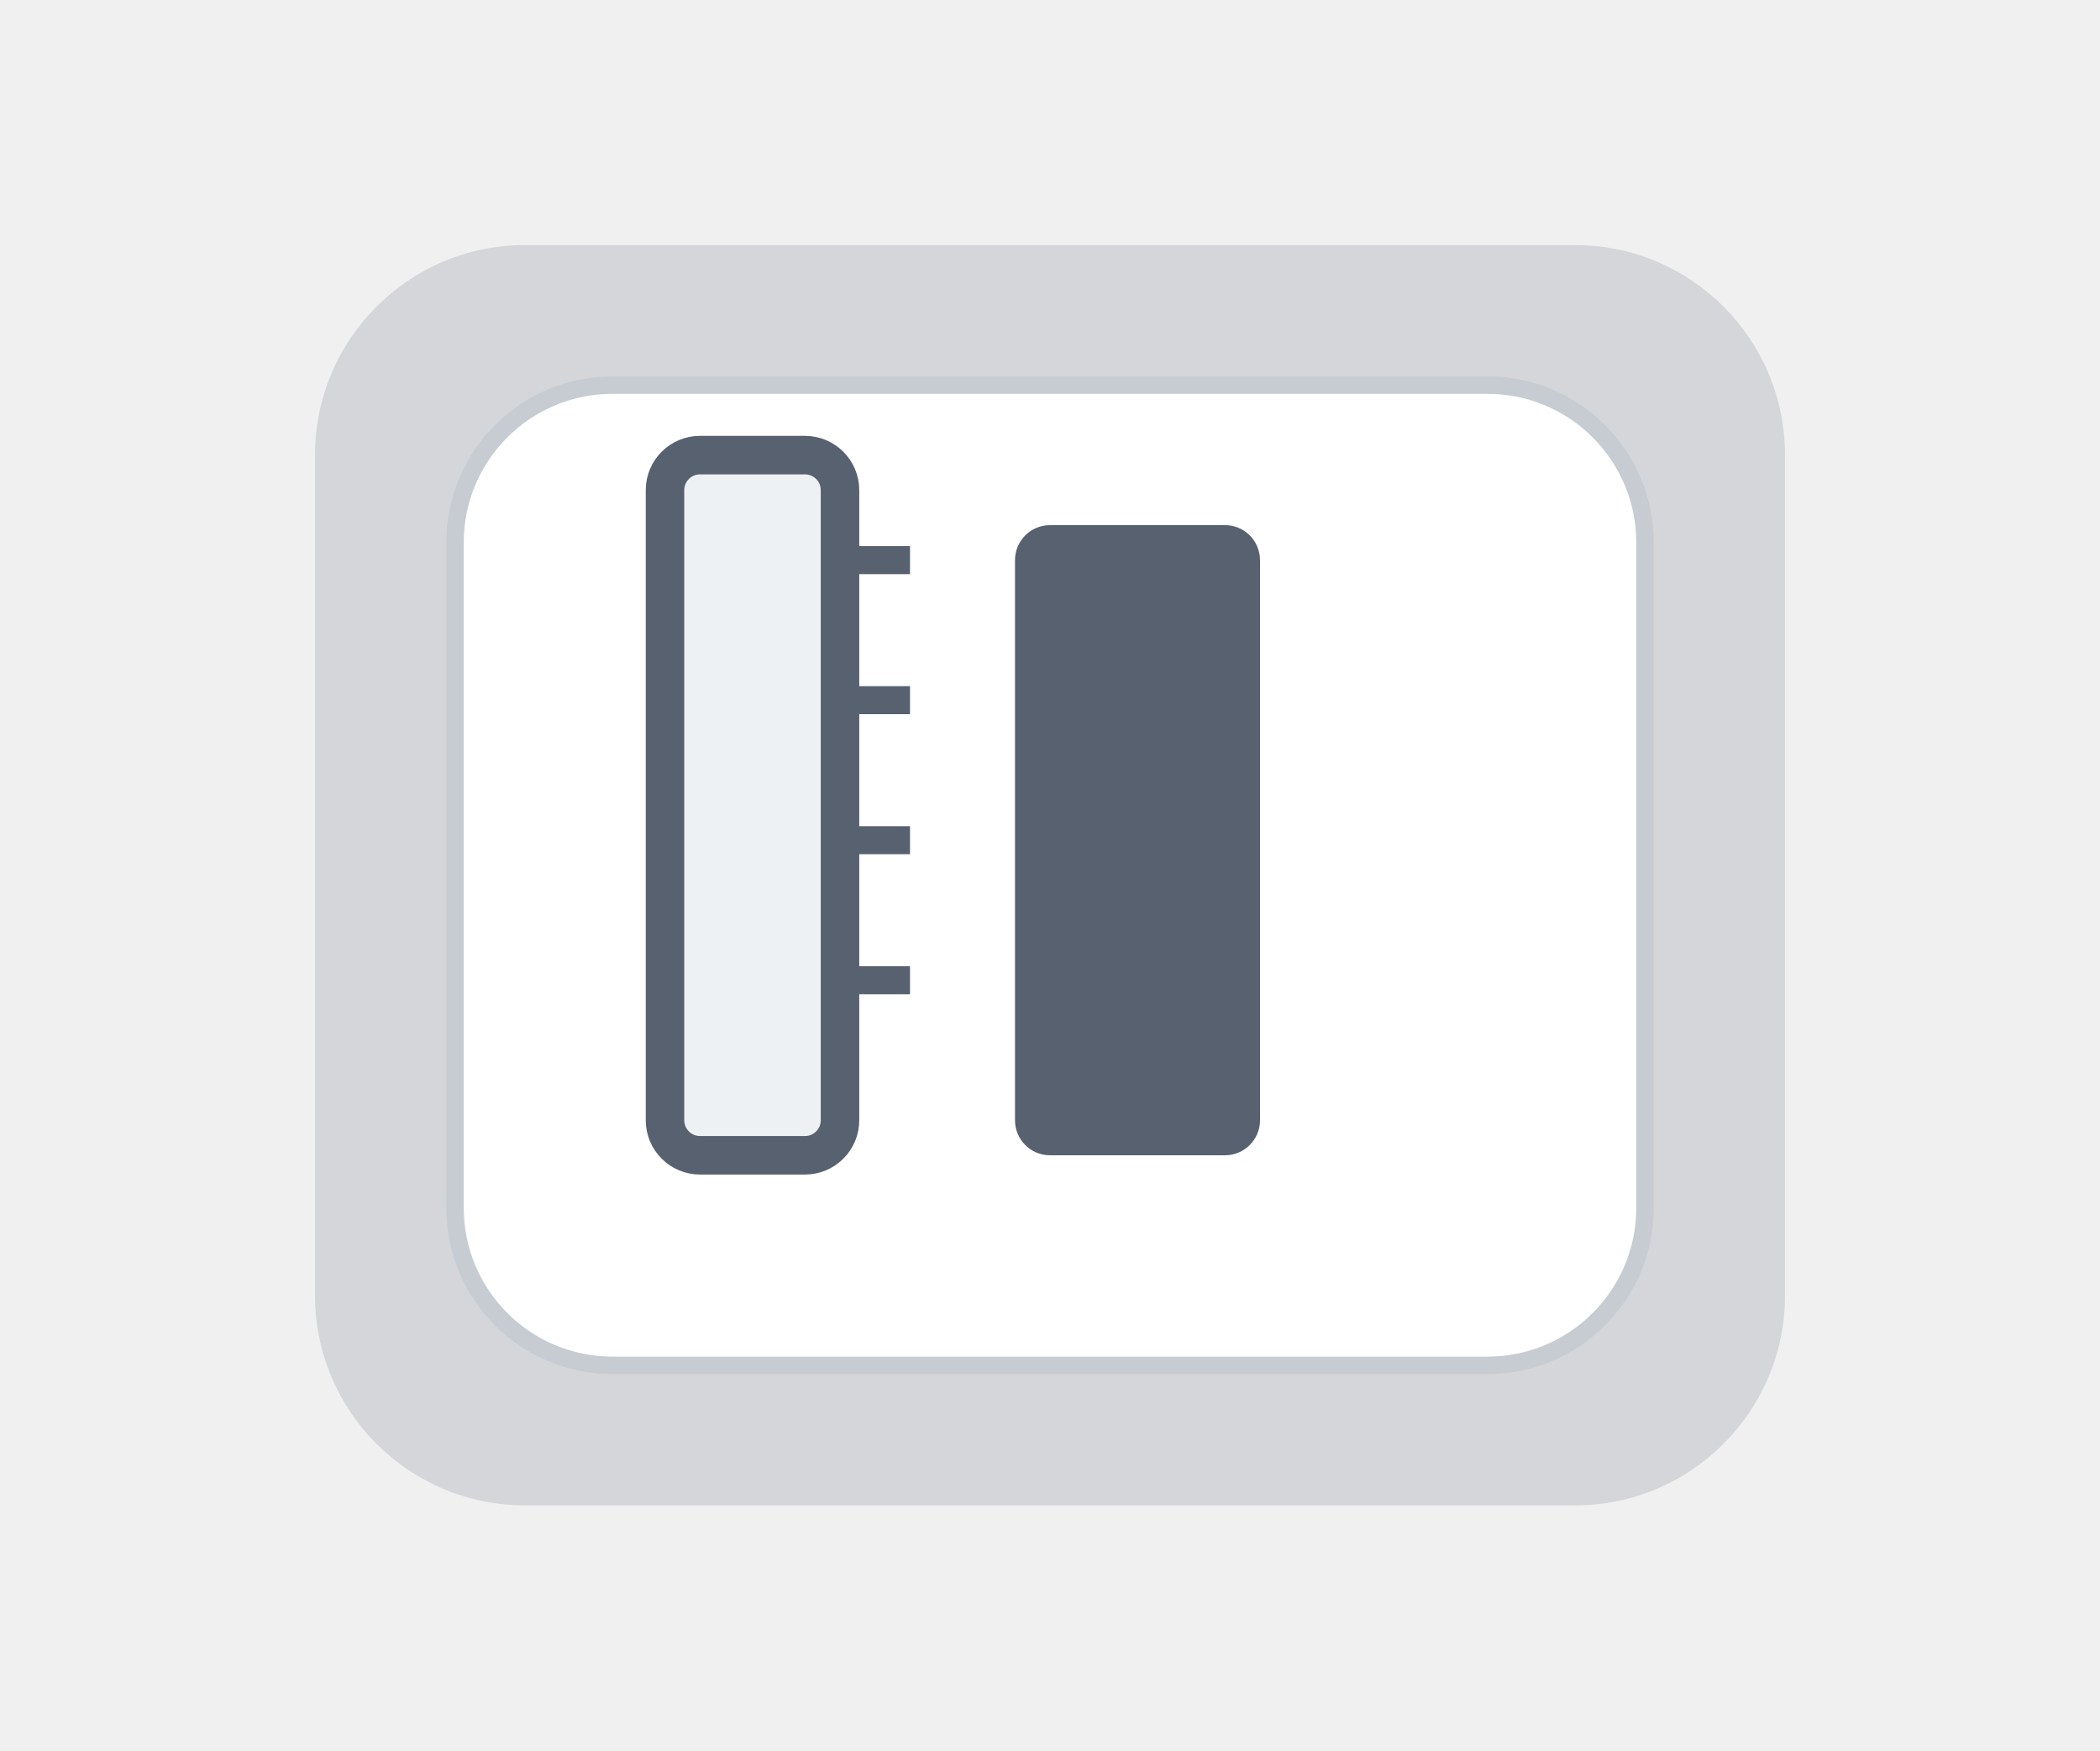
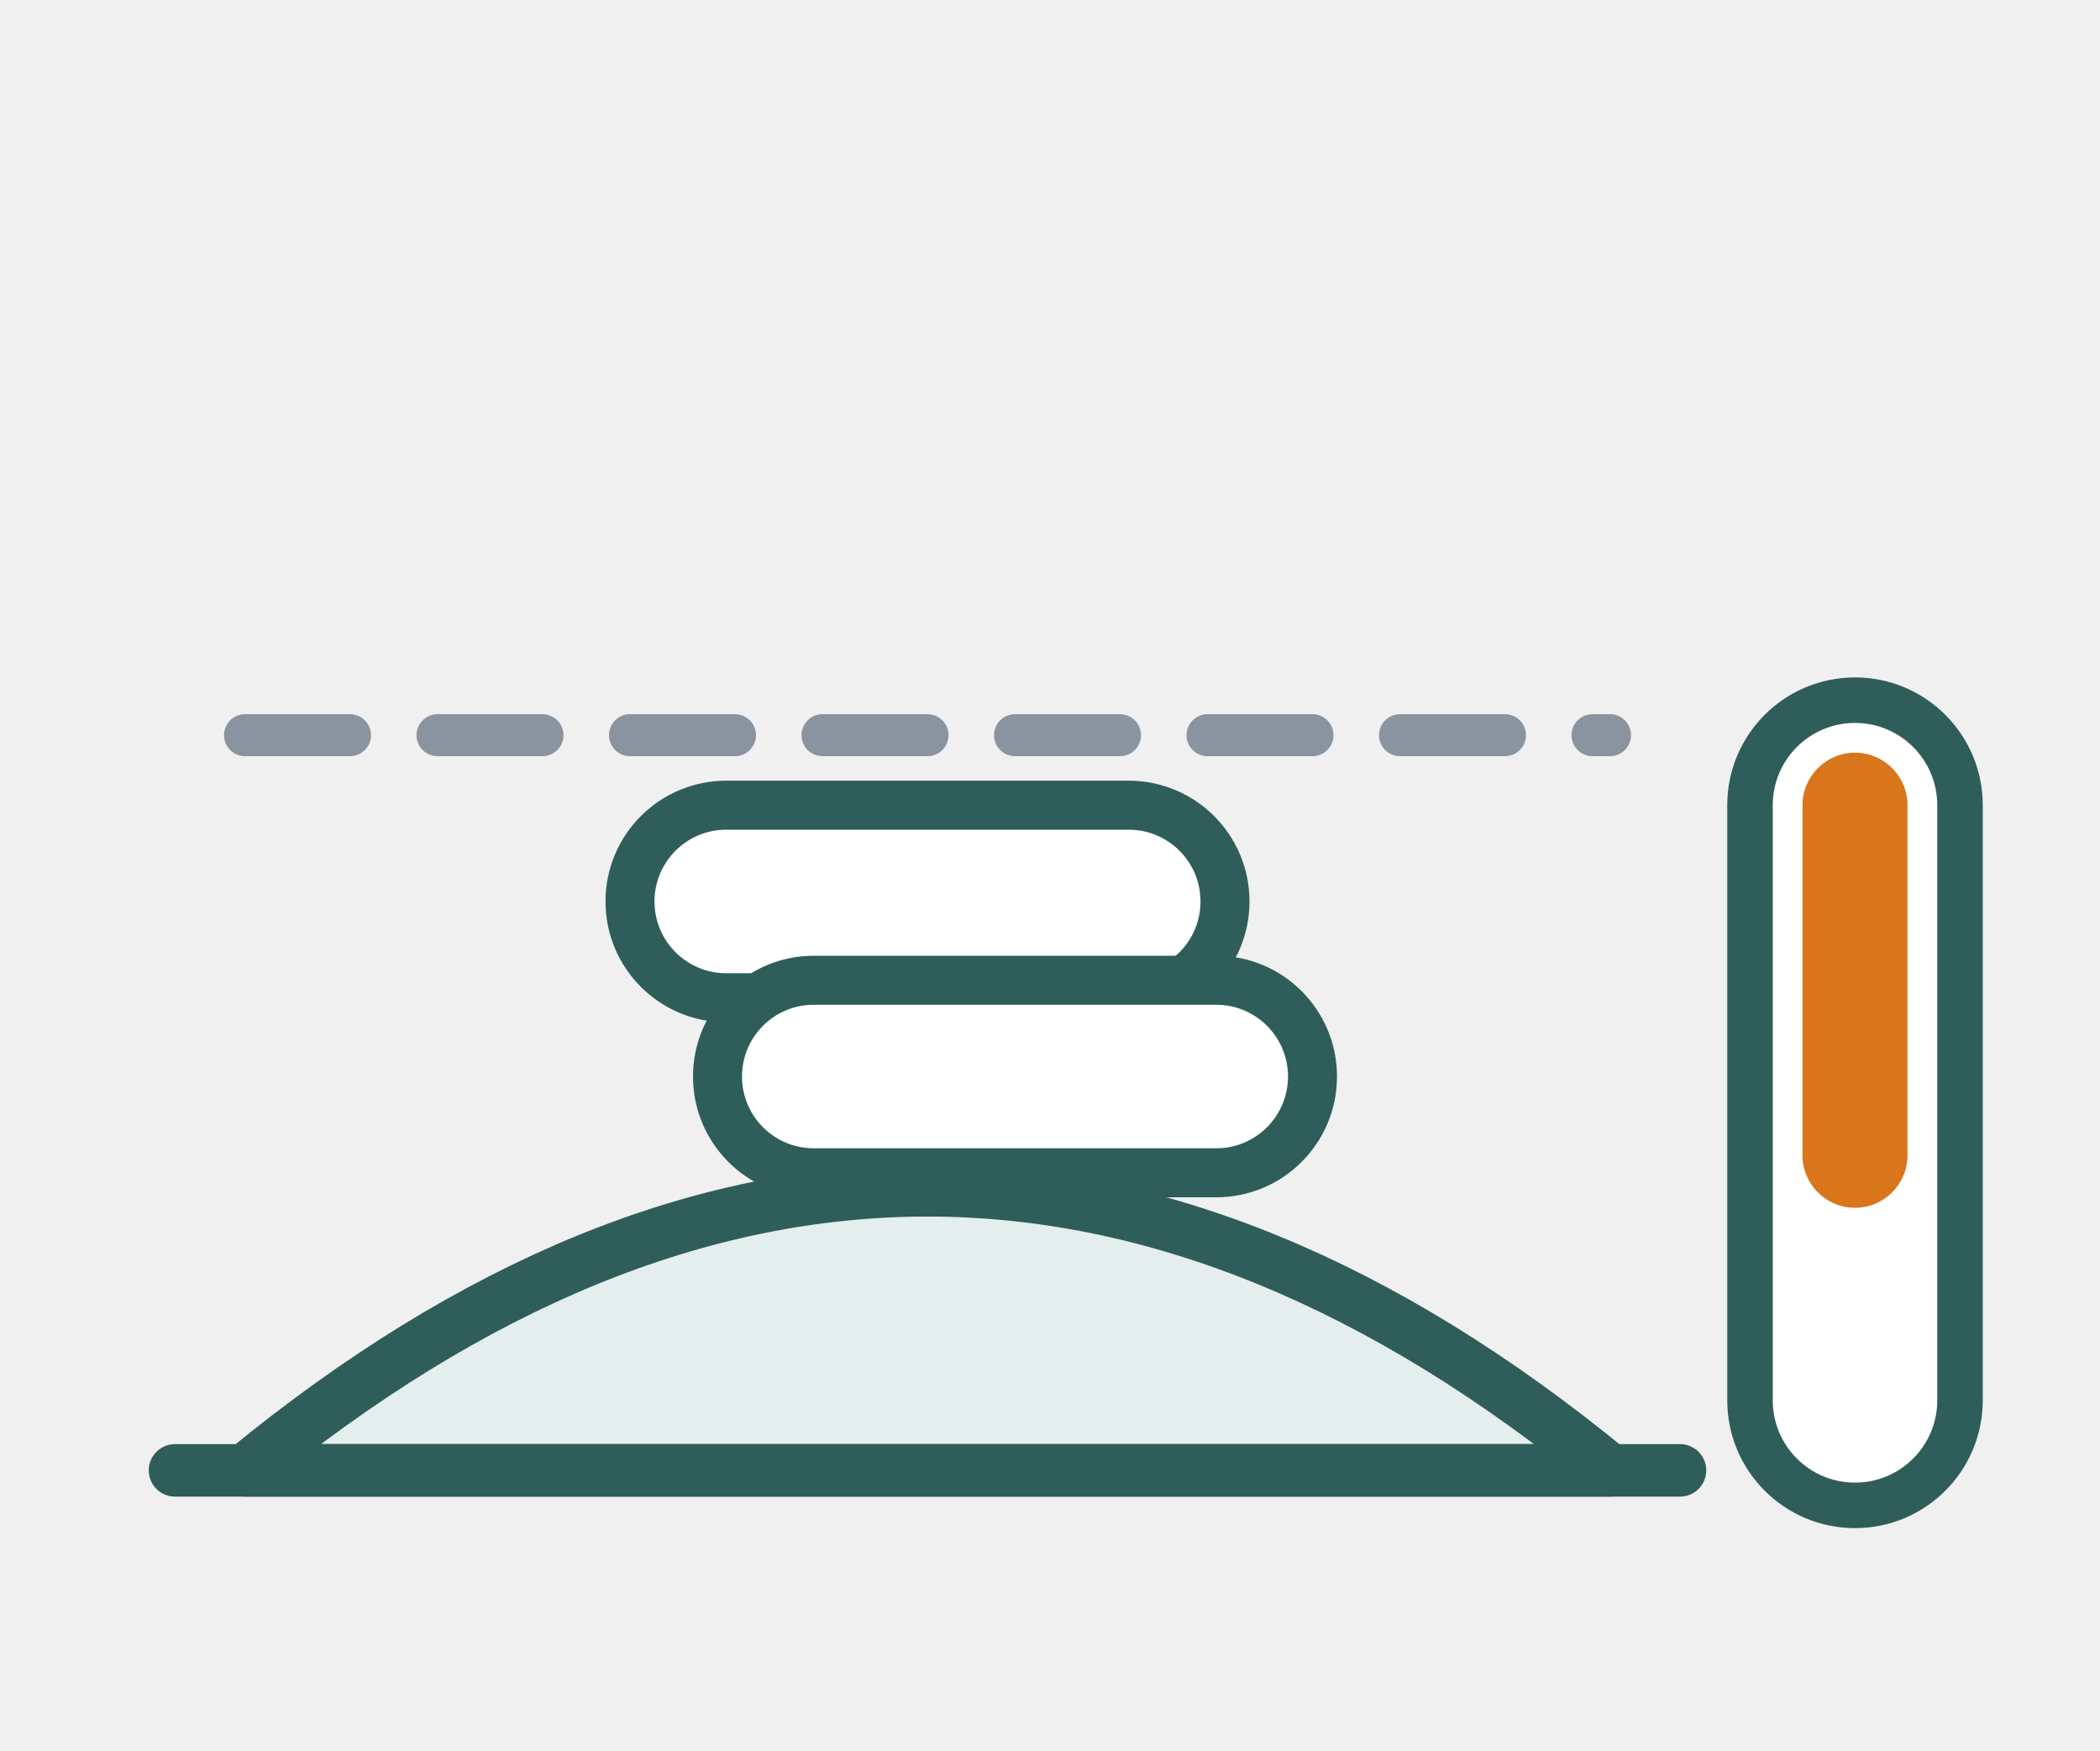
<svg xmlns="http://www.w3.org/2000/svg" viewBox="0 0 120 100">
-   <rect x="18" y="14" width="84" height="72" rx="12" fill="#586170" opacity=".18" />
-   <rect x="26" y="22" width="68" height="56" rx="9" fill="#ffffff" stroke="#c7ccd3" />
-   <rect x="38" y="26" width="10" height="40" rx="2" fill="#eef1f4" stroke="#586170" stroke-width="2.2" />
-   <path d="M48 32 h4 M48 40 h4 M48 48 h4 M48 56 h4" stroke="#586170" stroke-width="1.6" />
-   <rect x="58" y="30" width="14" height="36" rx="2" fill="#586170" />
+   <path d="M14 42 H92" stroke="#8a94a1" stroke-width="2.4" stroke-dasharray="6 5" stroke-linecap="round" />
+   <path d="M14 84 Q53 52 92 84 Z" fill="#e4eeec" stroke="#2f5d5a" stroke-width="3" stroke-linejoin="round" />
+   <path d="M10 84 H96" stroke="#2f5d5a" stroke-width="3" stroke-linecap="round" />
+   <rect x="36" y="46" width="34" height="11" rx="5.5" fill="#ffffff" stroke="#2f5d5a" stroke-width="2.8" />
+   <rect x="41" y="56" width="34" height="11" rx="5.5" fill="#ffffff" stroke="#2f5d5a" stroke-width="2.8" />
+   <rect x="100" y="40" width="12" height="46" rx="6" fill="#ffffff" stroke="#2f5d5a" stroke-width="2.6" />
+   <rect x="103" y="43" width="6" height="26" rx="3" fill="#d9761c" />
</svg>
